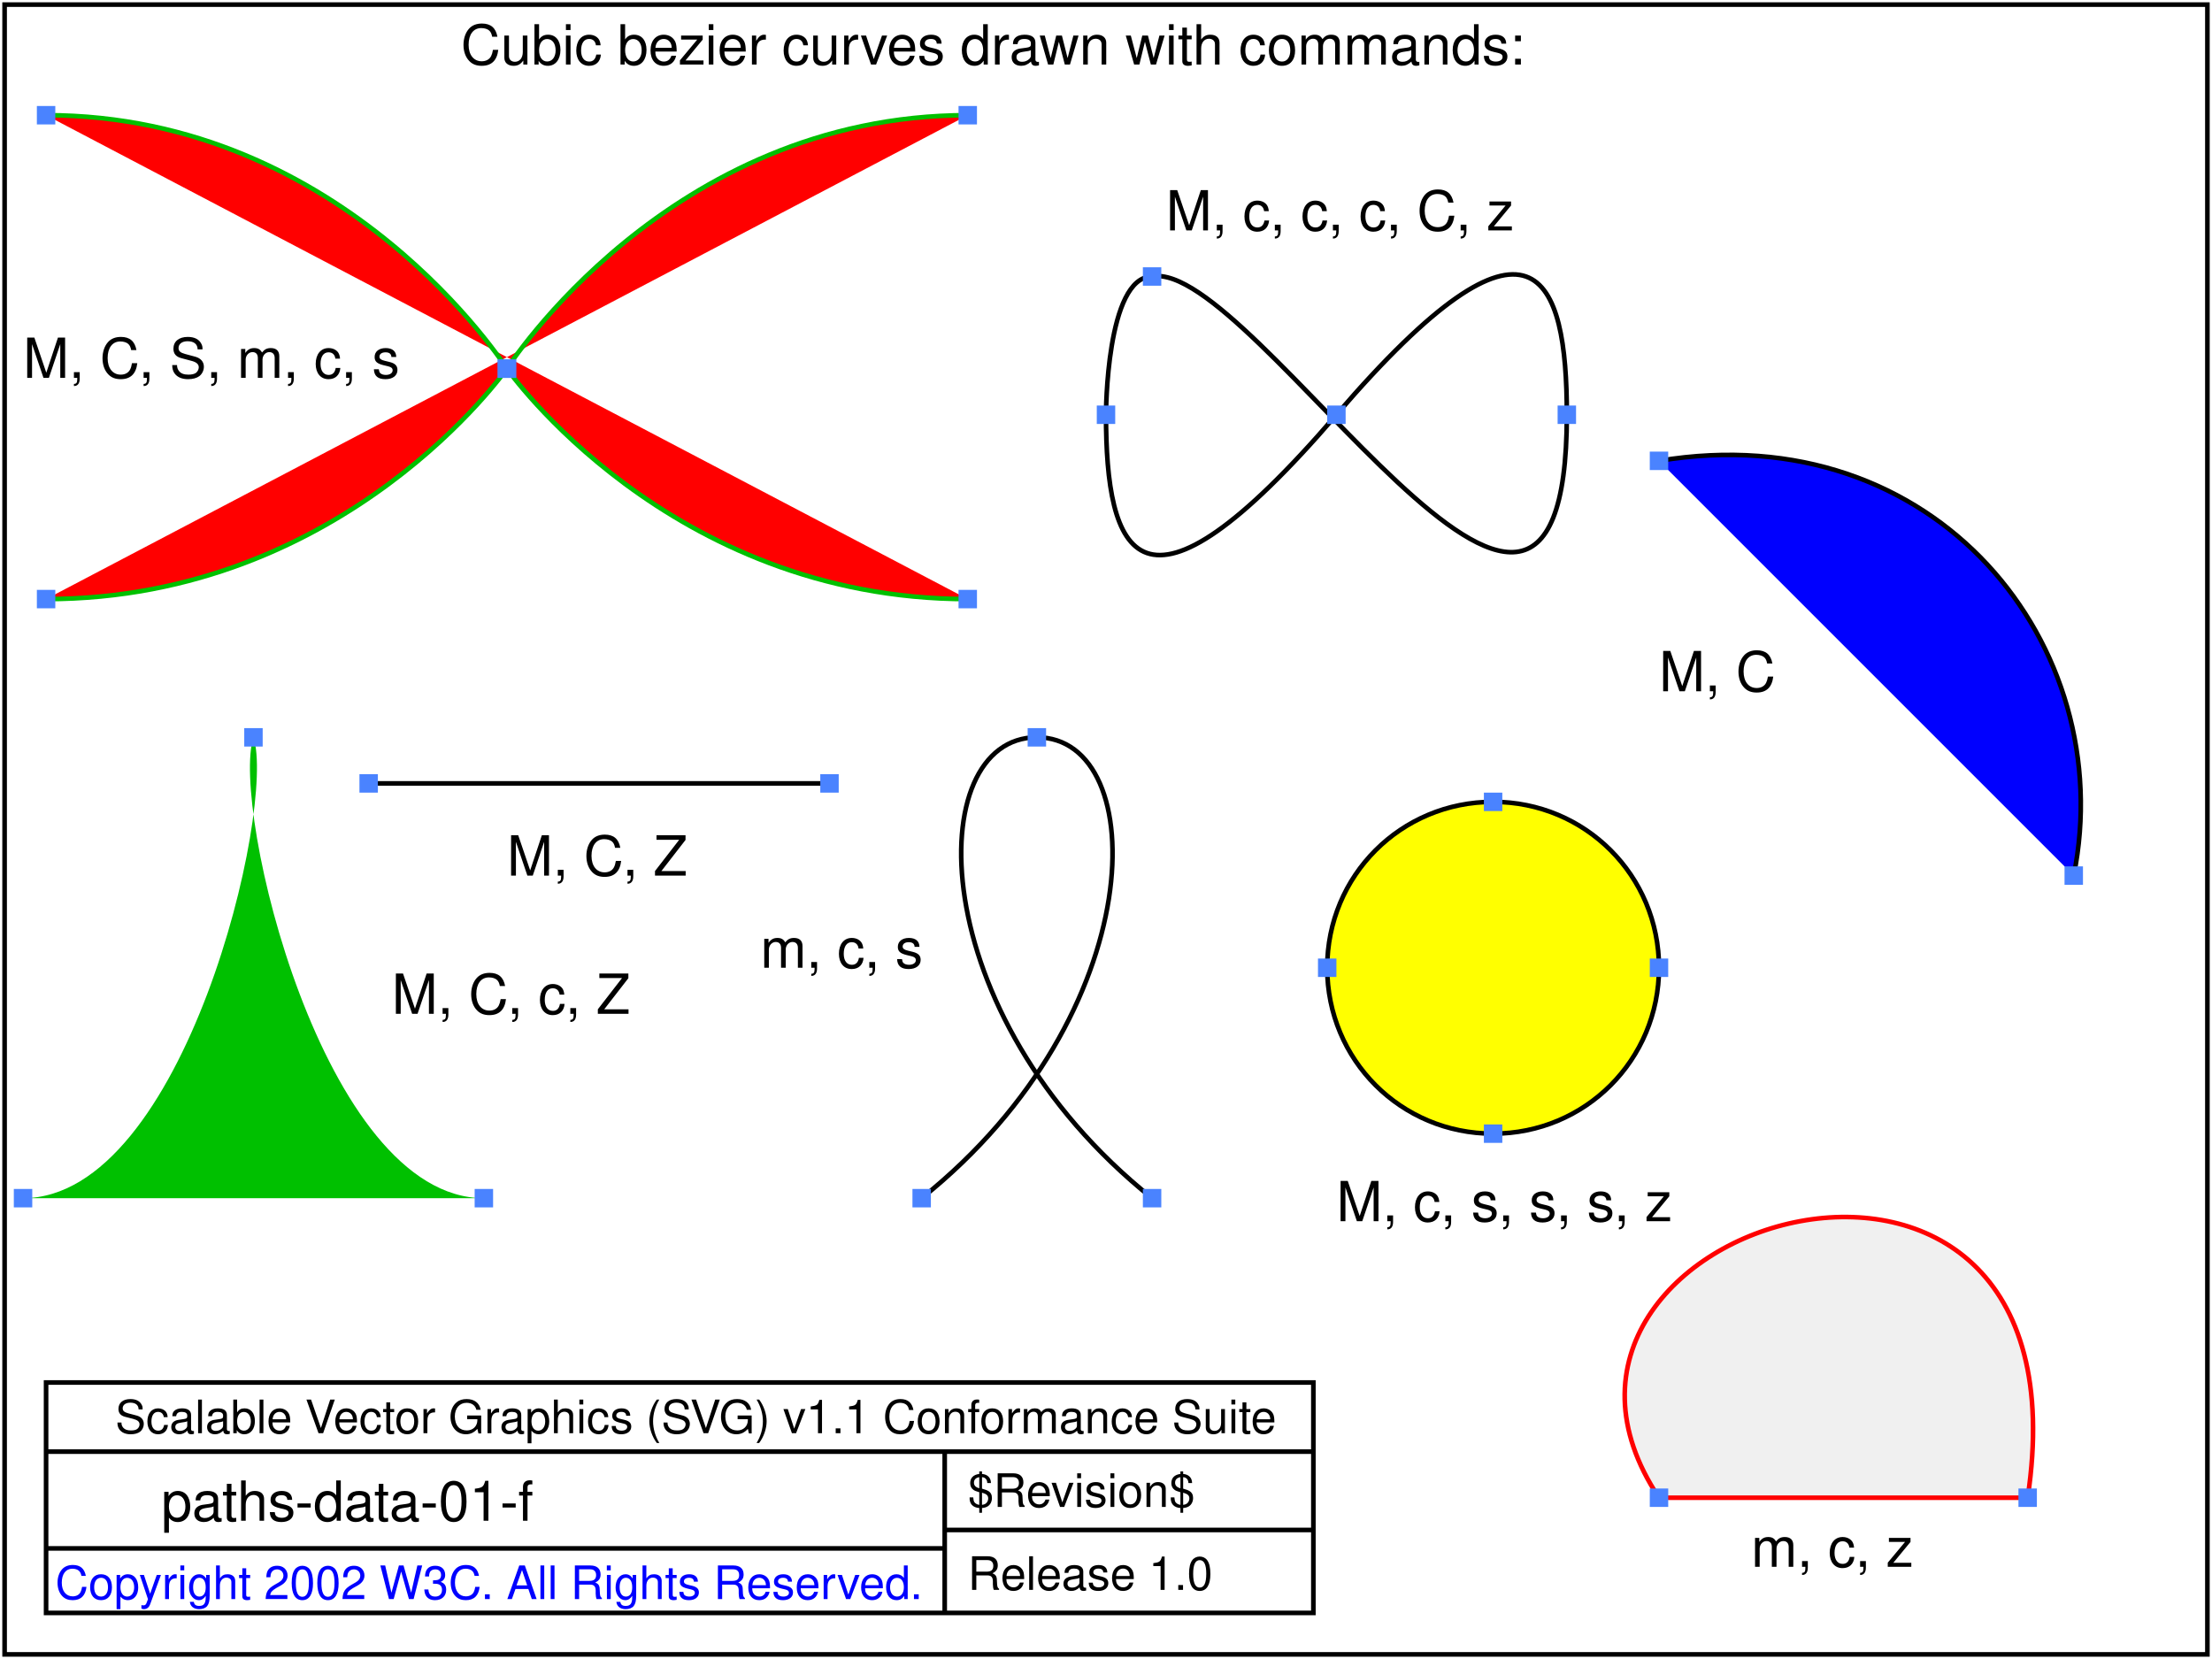
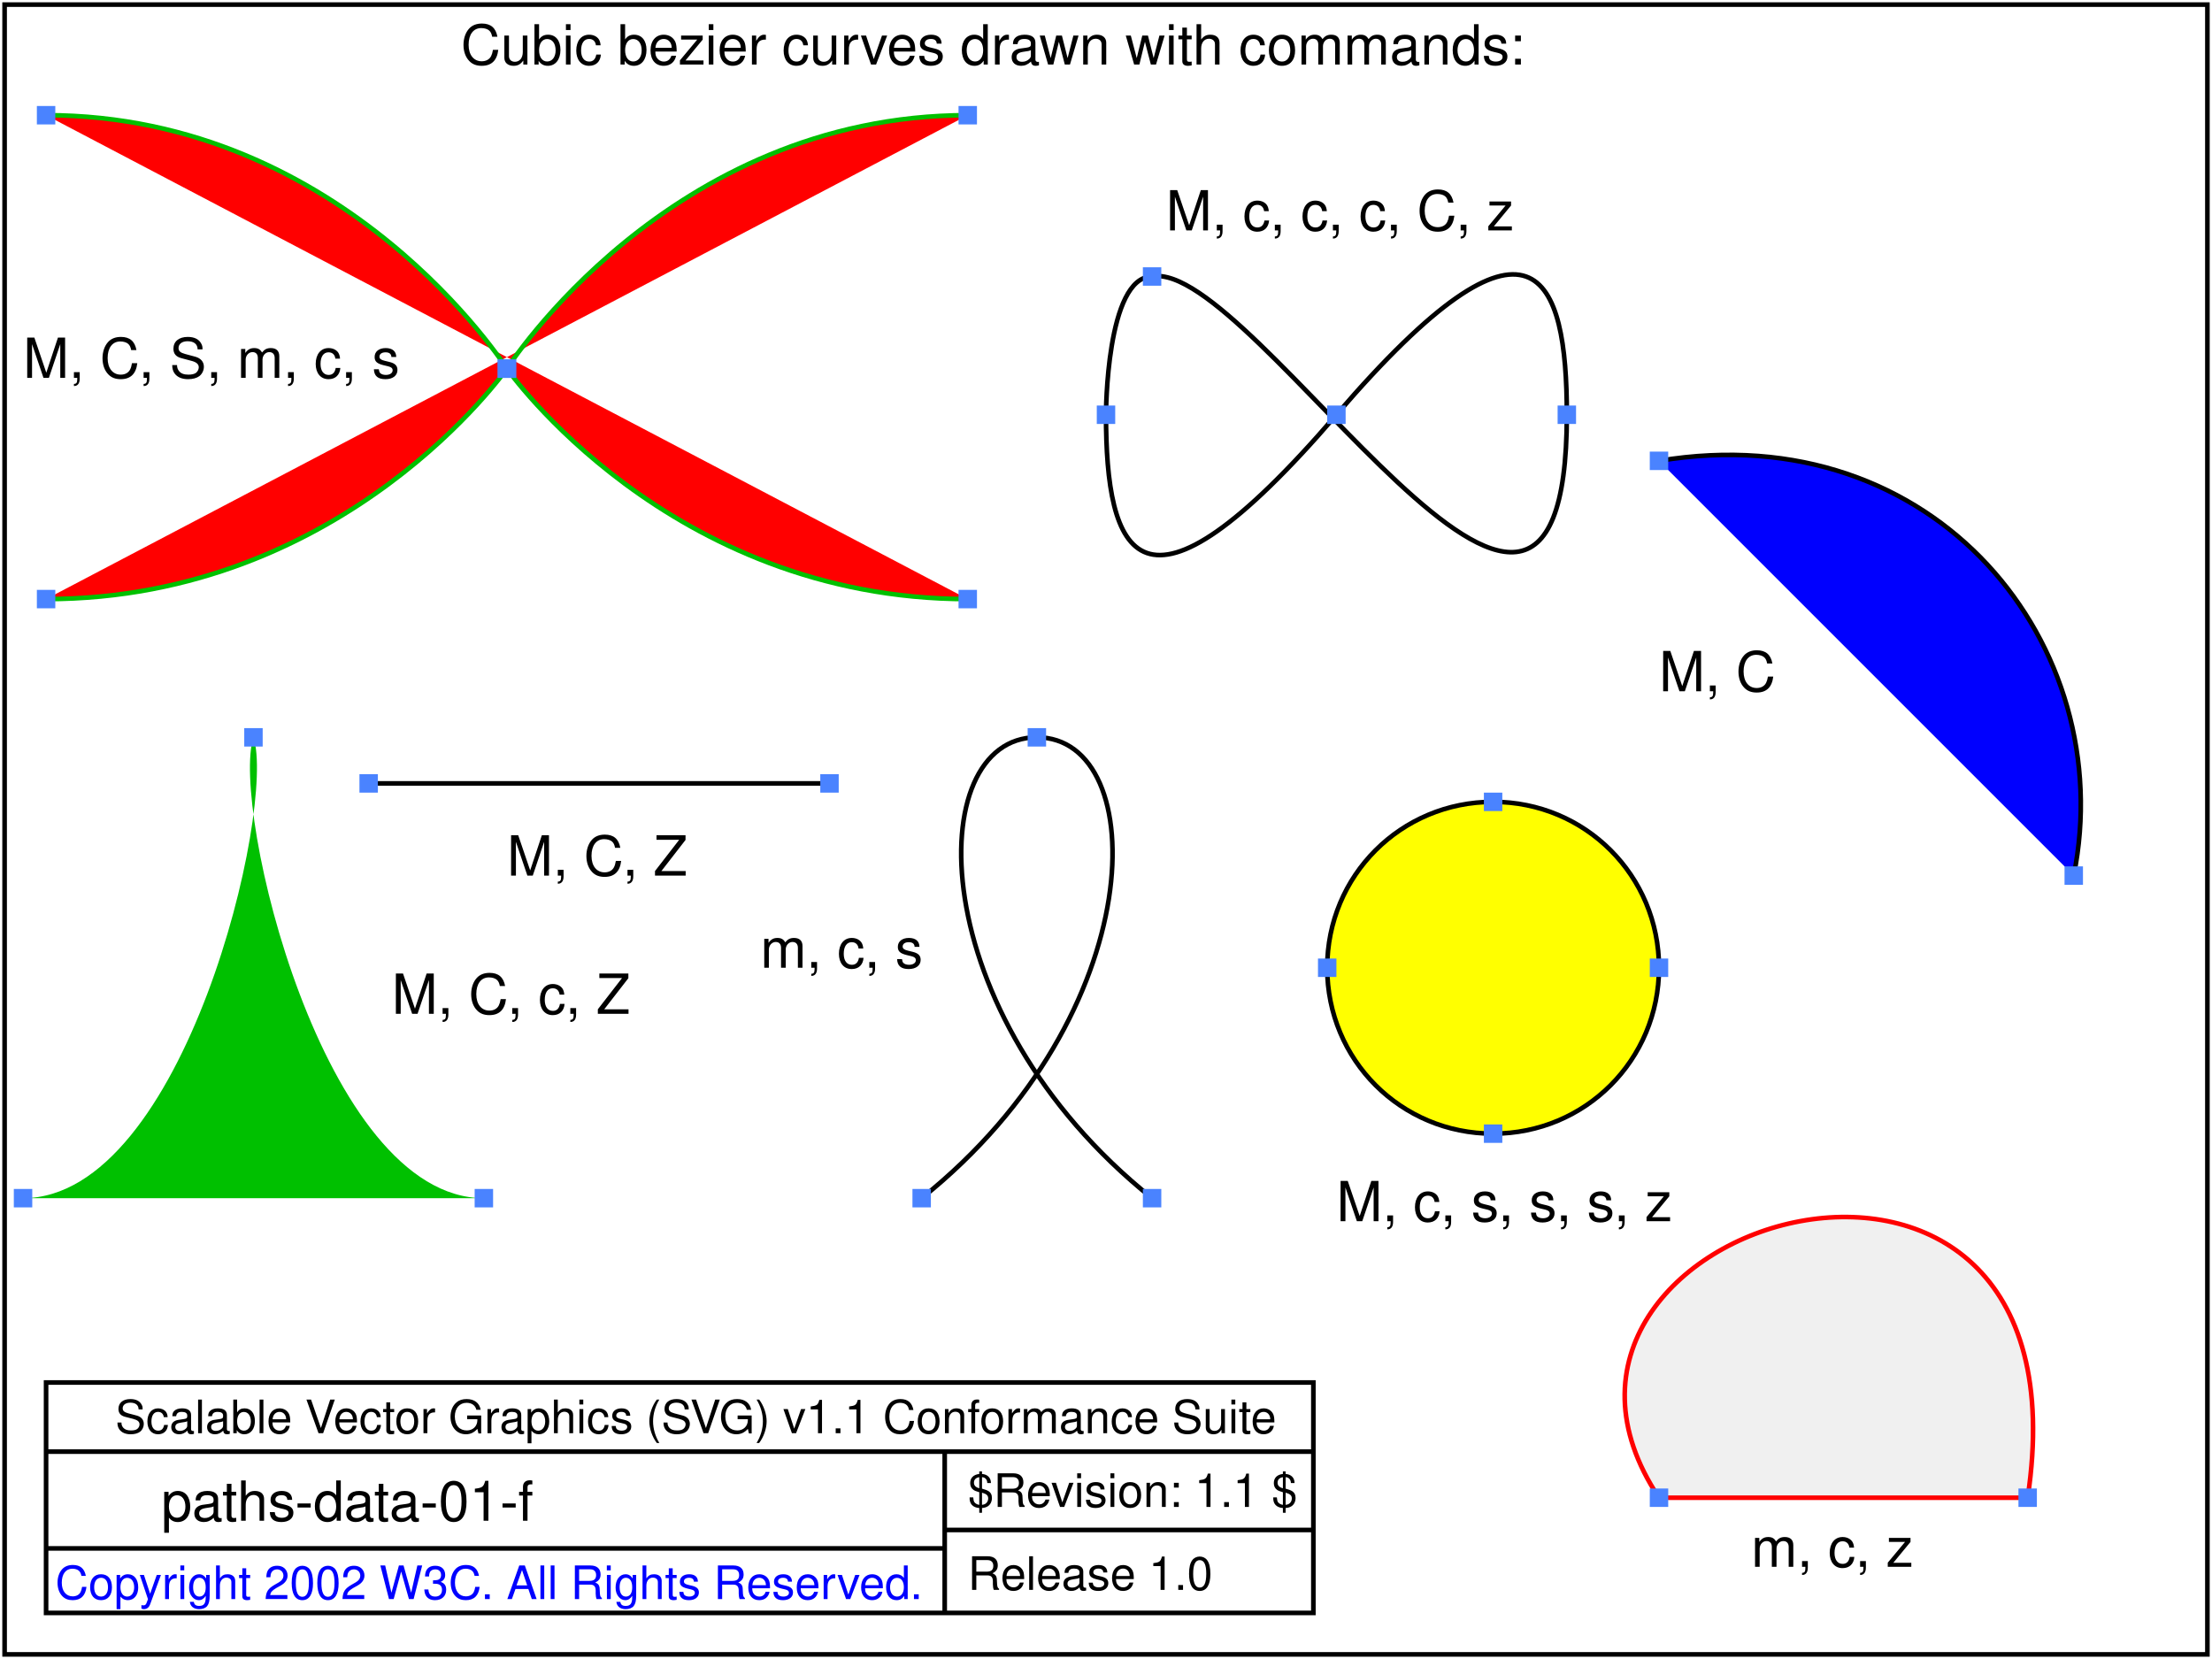
<svg xmlns="http://www.w3.org/2000/svg" xmlns:ns1="http://www.w3.org/2000/02/svg/testsuite/description/" xmlns:xlink="http://www.w3.org/1999/xlink" id="svg-root" width="480" height="360">
  <ns1:SVGTestCase>
    <ns1:OperatorScript>
      <ns1:Paragraph>
Test that the viewer has the basic capability to handle the 'path'
element and its data (d) attribute in combination with the cubic
Bezier curveto commands, C, c, S, s (plus Mm and Zz).  
    </ns1:Paragraph>
      <ns1:Paragraph>
There are 8 subtests, each composed from the cubic Bezier path commands per
the label by the subtest.  On-curve control points (i.e., the curve position)
are marked by small blue squares.  Subtests are filled, or stroked, or 
both, using simple style properties and colors.
    </ns1:Paragraph>
      <ns1:Paragraph>
The rendered picture should match the reference image exactly, except for possible
variations in the labelling text (per CSS2 rules).  
    </ns1:Paragraph>
      <ns1:Paragraph>
The test uses the 'rect' element, as well as basic fill (solid primary colors), 
stroke (primary color 1-pixel lines), font-family (Helvetica) and font-size properties.
    </ns1:Paragraph>
    </ns1:OperatorScript>
  </ns1:SVGTestCase>
  <g id="test-body-content">
    <text font-family="Helvetica" font-size="12" x="100" y="14">Cubic bezier curves drawn with commands:</text>
    <path id="X_curve_MCSmcs" fill="#FF0000" stroke="#00C000" d="   M  210 130      C  145 130     110  80     110  80       S  75  25      10  25          m    0 105      c   65   0      100 -50     100 -50       s   35 -55     100 -55   " />
    <rect x="208" y="128" width="4" height="4" fill="#4A83FF" stroke="none" />
    <rect x="108" y="78" width="4" height="4" fill="#4A83FF" stroke="none" />
    <rect x="8" y="23" width="4" height="4" fill="#4A83FF" stroke="none" />
    <rect x="8" y="128" width="4" height="4" fill="#4A83FF" stroke="none" />
    <rect x="108" y="78" width="4" height="4" fill="#4A83FF" stroke="none" />
    <rect x="208" y="23" width="4" height="4" fill="#4A83FF" stroke="none" />
    <text font-family="Helvetica" font-size="12" x="5" y="82">M, C, S, m, c, s</text>
    <path id="Infinity_McccCz" fill="none" stroke="#000000" d="   M 240  90      c 0  30    7  50    50  0       c 43  -50    50  -30    50  0       c 0  83    -68  -34    -90  -30       C 240  60    240  90    240  90   z  " />
    <rect x="238" y="88" width="4" height="4" fill="#4A83FF" stroke="none" />
    <rect x="288" y="88" width="4" height="4" fill="#4A83FF" stroke="none" />
    <rect x="338" y="88" width="4" height="4" fill="#4A83FF" stroke="none" />
    <rect x="248" y="58" width="4" height="4" fill="#4A83FF" stroke="none" />
    <text font-family="Helvetica" font-size="12" x="253" y="50">M, c, c, c, C, z</text>
    <path id="Line_MCZ" fill="none" stroke="#000000" d="M80 170   C100 170 160 170 180 170Z" />
    <rect x="78" y="168" width="4" height="4" fill="#4A83FF" stroke="none" />
    <rect x="178" y="168" width="4" height="4" fill="#4A83FF" stroke="none" />
    <text font-family="Helvetica" font-size="12" x="110" y="190">M, C, Z</text>
    <path id="Inv_V_MCcZ" fill="#00C000" stroke="none" d="M5 260 C40 260 60 175  55 160 c  -5  15 15 100 50 100Z" />
    <rect x="3" y="258" width="4" height="4" fill="#4A83FF" stroke="none" />
    <rect x="53" y="158" width="4" height="4" fill="#4A83FF" stroke="none" />
    <rect x="103" y="258" width="4" height="4" fill="#4A83FF" stroke="none" />
    <text font-family="Helvetica" font-size="12" x="85" y="220">M, C, c, Z</text>
    <path id="Rem_Rib_mcs" fill="none" stroke="#000000" d="m 200 260      c  50 -40     50 -100     25 -100       s -25  60     25  100  " />
    <rect x="198" y="258" width="4" height="4" fill="#4A83FF" stroke="none" />
    <rect x="223" y="158" width="4" height="4" fill="#4A83FF" stroke="none" />
    <rect x="248" y="258" width="4" height="4" fill="#4A83FF" stroke="none" />
    <text font-family="Helvetica" font-size="12" x="165" y="210">m, c, s</text>
    <path id="Arc_MC" fill="#0000FF" stroke="#000000" d="   M 360 100   C 420 90 460 140 450 190" />
    <rect x="358" y="98" width="4" height="4" fill="#4A83FF" stroke="none" />
    <rect x="448" y="188" width="4" height="4" fill="#4A83FF" stroke="none" />
    <text font-family="Helvetica" font-size="12" x="360" y="150">M, C</text>
    <path id="Circle_Mcssz" fill="#FFFF00" stroke="#000000" d="M360 210      c   0  20    -16  36    -36  36       s -36 -16    -36 -36       s  16 -36     36 -36    s  36  16     36  36   z  " />
    <rect x="358" y="208" width="4" height="4" fill="#4A83FF" stroke="none" />
    <rect x="322" y="244" width="4" height="4" fill="#4A83FF" stroke="none" />
    <rect x="286" y="208" width="4" height="4" fill="#4A83FF" stroke="none" />
    <rect x="322" y="172" width="4" height="4" fill="#4A83FF" stroke="none" />
    <text font-family="Helvetica" font-size="12" x="290" y="265">M, c, s, s, s, z</text>
    <path id="Horseshoe_Mcs" fill="#F0F0F0" stroke="#FF0000" d="m 360  325  c -40  -60     95 -100     80    0      z  " />
    <rect x="358" y="323" width="4" height="4" fill="#4A83FF" stroke="none" />
    <rect x="438" y="323" width="4" height="4" fill="#4A83FF" stroke="none" />
    <text font-family="Helvetica" font-size="12" x="380" y="340">m, c, z</text>
  </g>
  <g id="test-legend" fill="black" font-family="Helvetica" font-size="10">
    <rect x="10" y="300" width="275" height="50" fill="none" stroke="#000000" />
    <path fill="none" stroke="#000000" d="M10 315 h275 M205 315 v35 M10 336 h195 M205 332 h80" />
    <text x="25" y="311">Scalable Vector Graphics (SVG) v1.1 Conformance Suite</text>
    <a xlink:href="copyright-documents-19990405.html">
      <text x="12" y="347" fill="blue">Copyright 2002 W3C. All Rights Reserved.</text>
    </a>
    <text font-size="12" x="35" y="330">paths-data-01-f</text>
-     <text font-size="10" x="210" y="327">$Revision$</text>
+     <text font-size="10" x="210" y="327">$Revision: 1.1 $</text>
    <text font-size="10" x="210" y="345">Release 1.0</text>
    <rect id="test-frame" x="1" y="1" width="478" height="358" fill="none" stroke="#000000" />
  </g>
</svg>
